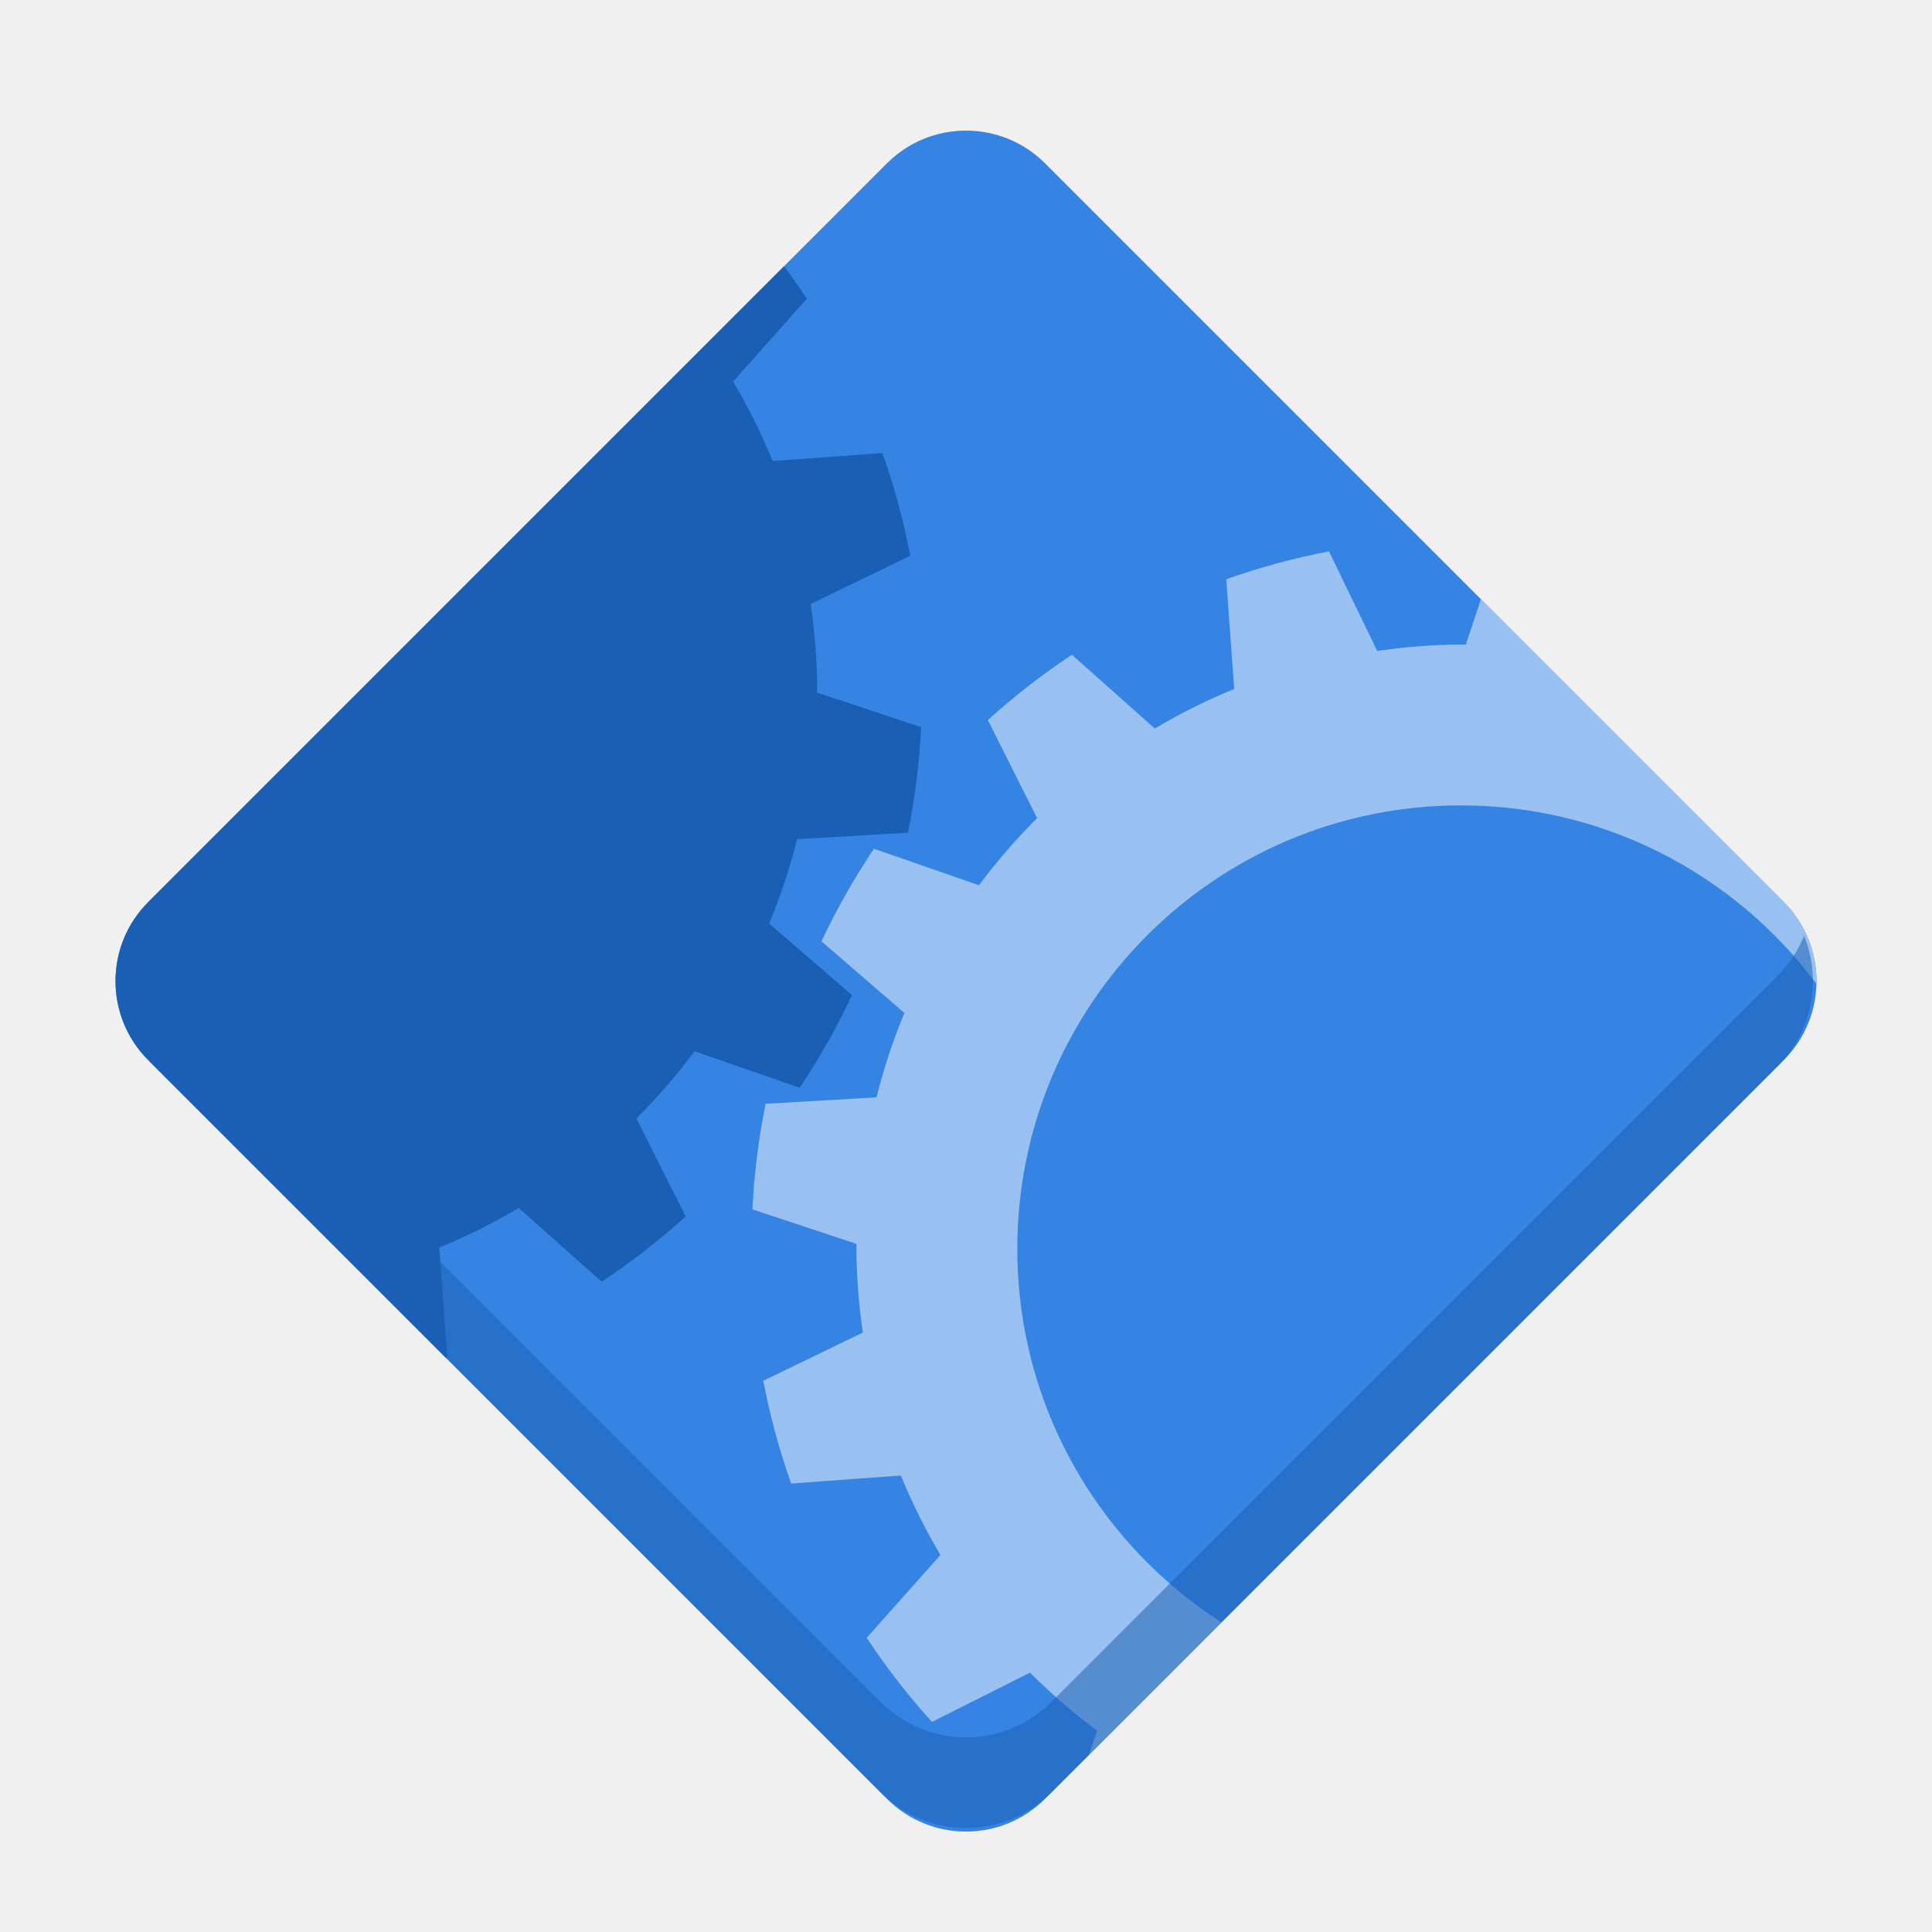
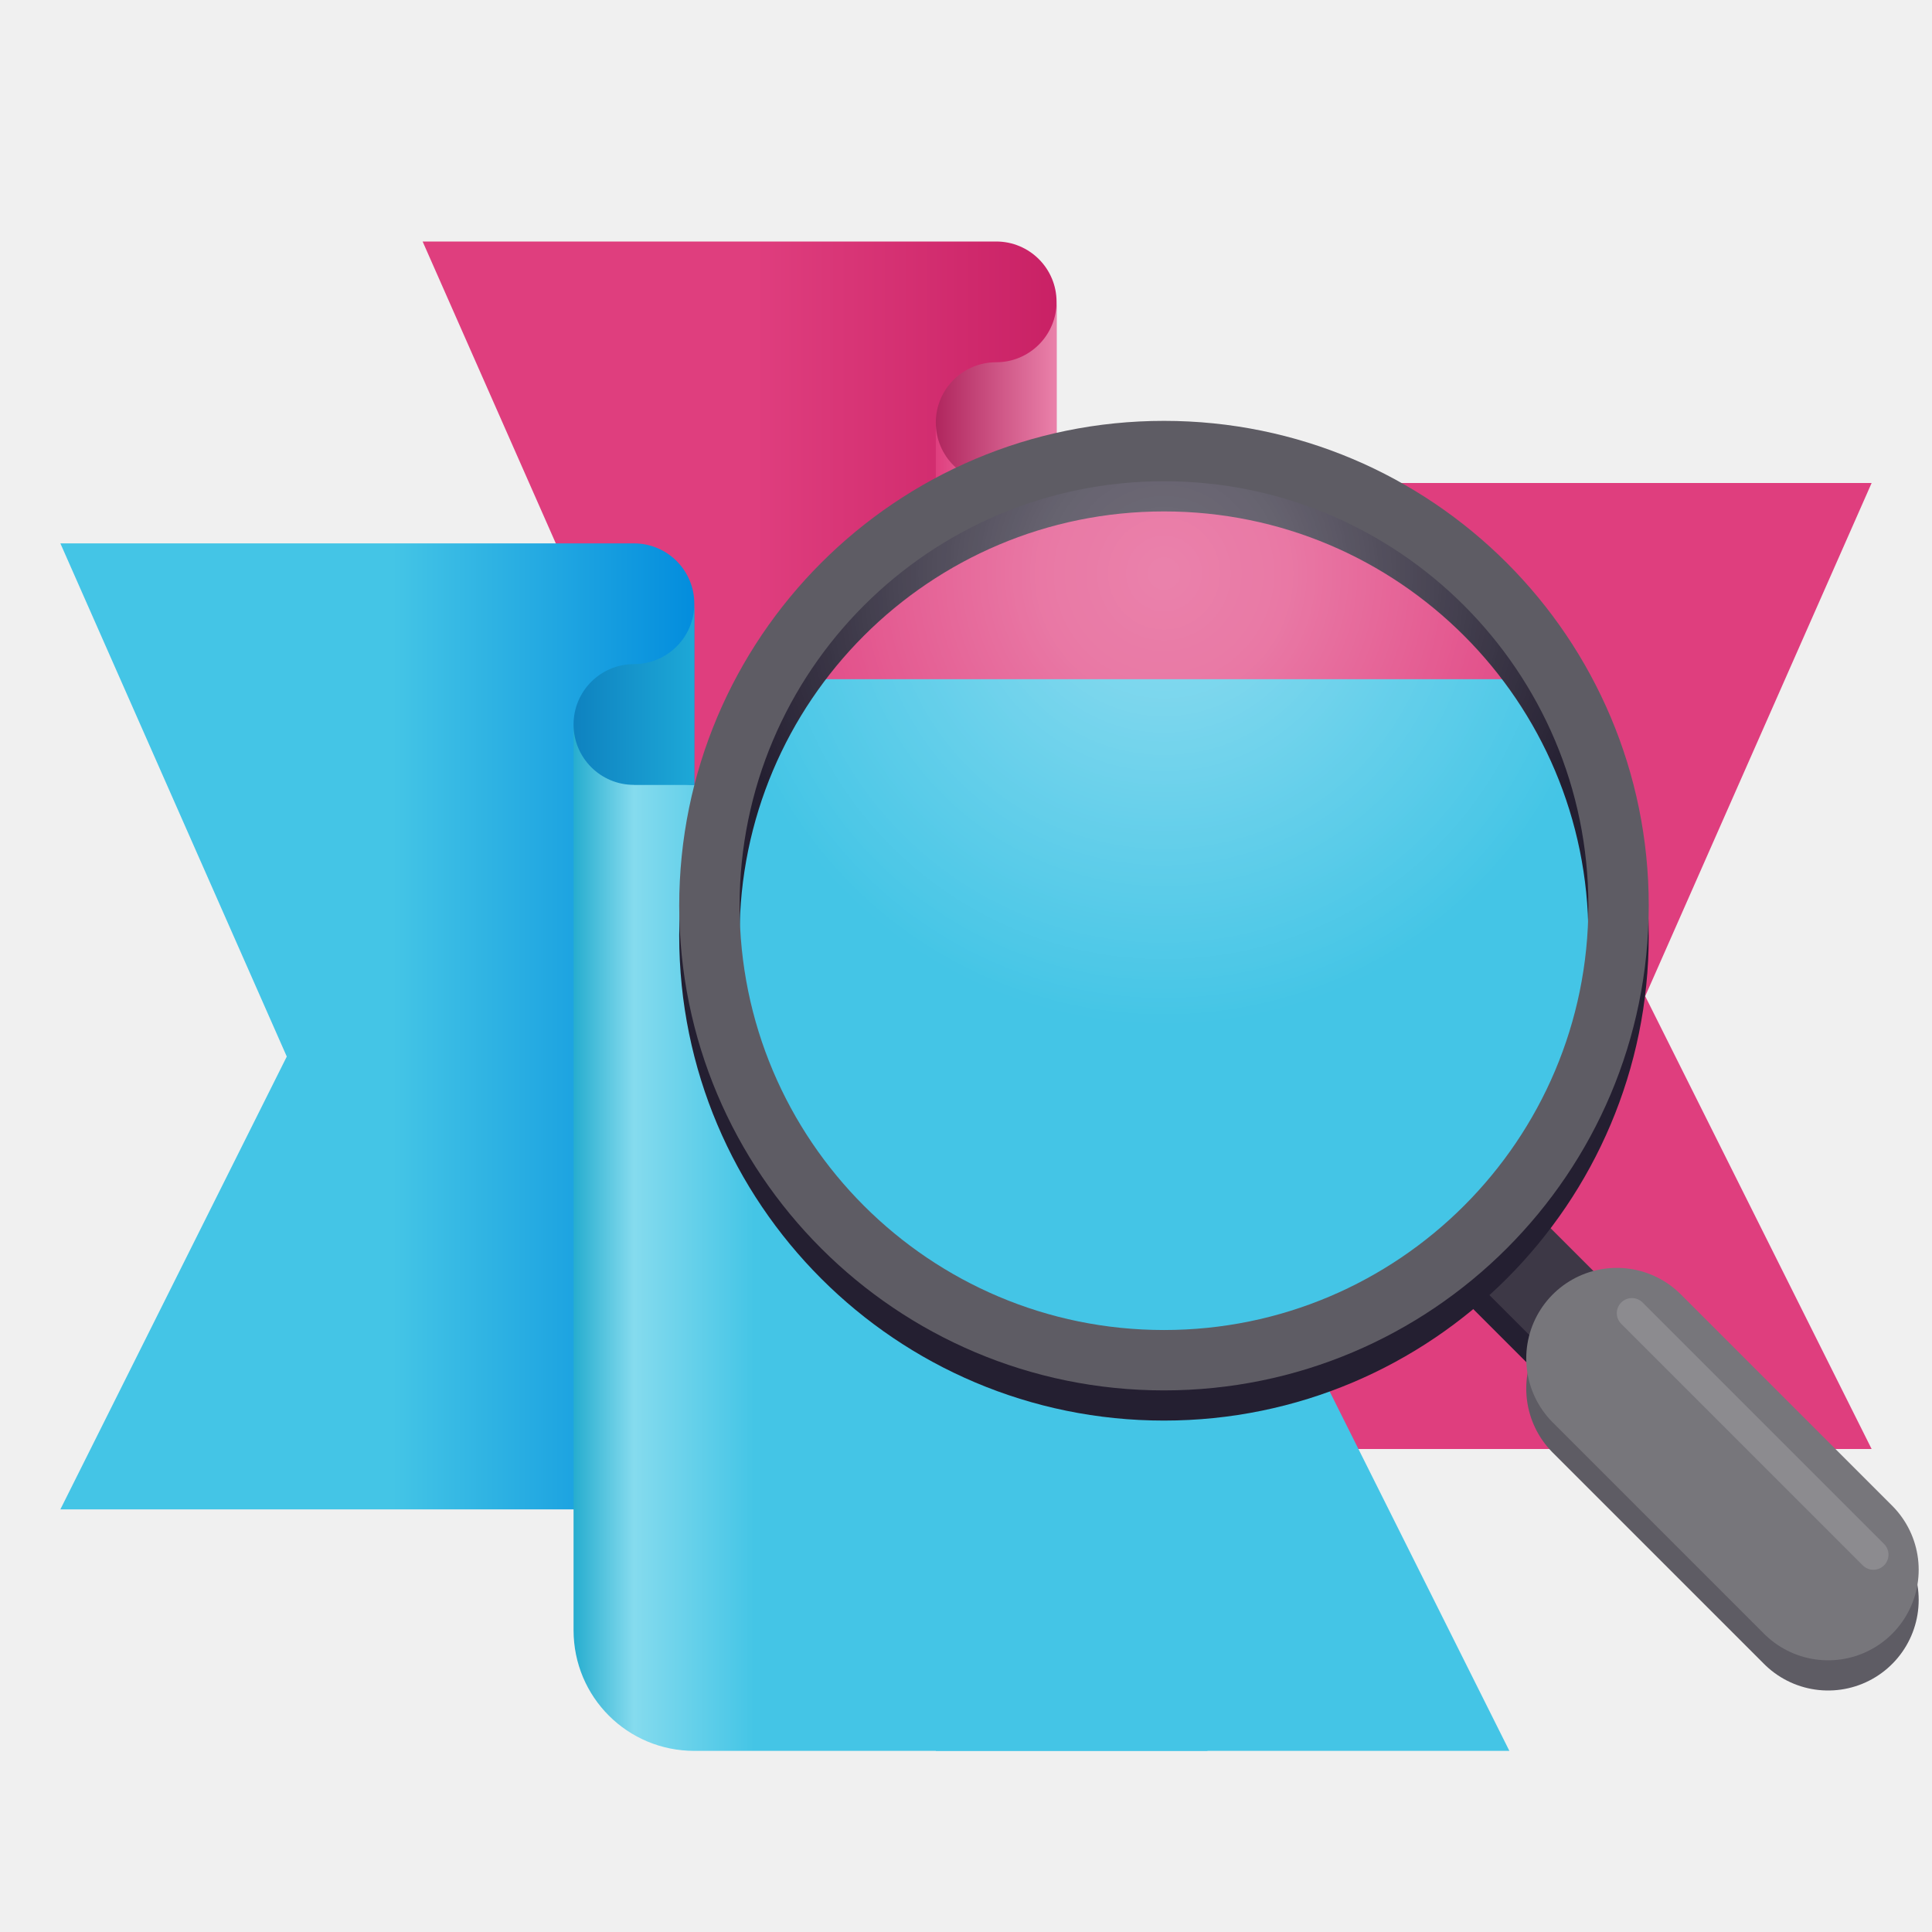
- <svg xmlns="http://www.w3.org/2000/svg" width="33.75mm" height="33.75mm" viewBox="0 0 33.75 33.75" version="1.1" id="svg974">
-   <defs id="defs968">
-     <clipPath clipPathUnits="userSpaceOnUse" id="clipPath18689">
-       <rect clip-path="none" transform="rotate(45)" ry="32" rx="32" y="123.999" x="486.037" height="362.943" width="362.943" id="rect18691" style="display:inline;opacity:1;vector-effect:none;fill:#4a86cf;fill-opacity:1;stroke:none;stroke-width:26.067;stroke-linecap:butt;stroke-linejoin:miter;stroke-miterlimit:4;stroke-dasharray:none;stroke-dashoffset:0;stroke-opacity:1;marker:none;marker-start:none;marker-mid:none;marker-end:none;paint-order:normal;enable-background:new" />
-     </clipPath>
-     <clipPath clipPathUnits="userSpaceOnUse" id="clipPath18689-3">
-       <rect clip-path="none" transform="rotate(45)" ry="32" rx="32" y="123.999" x="486.037" height="362.943" width="362.943" id="rect18691-6" style="display:inline;opacity:1;vector-effect:none;fill:#4a86cf;fill-opacity:1;stroke:none;stroke-width:26.067;stroke-linecap:butt;stroke-linejoin:miter;stroke-miterlimit:4;stroke-dasharray:none;stroke-dashoffset:0;stroke-opacity:1;marker:none;marker-start:none;marker-mid:none;marker-end:none;paint-order:normal;enable-background:new" />
-     </clipPath>
-   </defs>
-   <g id="layer1" transform="translate(-61.81982,-103.944)">
-     <g transform="matrix(0.2636723,0,0,0.2636723,61.81982,-529.397)" style="display:inline;stroke-width:0.25;enable-background:new" id="g1836">
-       <g transform="matrix(0.25,0,0,0.25,0,2295)" id="g18818" style="stroke-width:0.25">
-         <g style="stroke-width:0.27" transform="matrix(0.9260519,0,0,0.9260519,18.93073,50.87633)" id="g18590">
-           <g style="stroke-width:0.27" id="g18681" clip-path="url(#clipPath18689-3)">
-             <rect style="opacity:1;vector-effect:none;fill:#3584e4;fill-opacity:1;stroke:none;stroke-width:8.221;stroke-linecap:butt;stroke-linejoin:miter;stroke-miterlimit:4;stroke-dasharray:none;stroke-dashoffset:0;stroke-opacity:1;marker:none;marker-start:none;marker-mid:none;marker-end:none;paint-order:normal" id="rect18571" width="424" height="424" x="458.337" y="90.642" rx="10.092" ry="10.092" transform="matrix(0.6052817,0.6052817,-0.6052817,0.6052817,33.44063,99.07363)" clip-path="none" />
-             <circle style="opacity:1;vector-effect:none;fill:#f66151;fill-opacity:1;stroke:none;stroke-width:7.037;stroke-linecap:butt;stroke-linejoin:miter;stroke-miterlimit:4;stroke-dasharray:none;stroke-dashoffset:0;stroke-opacity:1;marker:none;marker-start:none;marker-mid:none;marker-end:none;paint-order:normal" id="path18706" cx="0" cy="0" r="0" transform="translate(0,-212)" />
-             <circle style="opacity:1;vector-effect:none;fill:#f66151;fill-opacity:1;stroke:none;stroke-width:7.037;stroke-linecap:butt;stroke-linejoin:miter;stroke-miterlimit:4;stroke-dasharray:none;stroke-dashoffset:0;stroke-opacity:1;marker:none;marker-start:none;marker-mid:none;marker-end:none;paint-order:normal" id="path18708" cx="0" cy="0" r="0" transform="translate(0,-212)" />
-             <path style="display:inline;opacity:1;vector-effect:none;fill:#98c1f1;fill-opacity:1;stroke:none;stroke-width:7.037;stroke-linecap:butt;stroke-linejoin:miter;stroke-miterlimit:4;stroke-dasharray:none;stroke-dashoffset:0;stroke-opacity:1;marker:none;marker-start:none;marker-mid:none;marker-end:none;paint-order:normal;enable-background:new" d="m 408.92,561.918 -9.886,29.829 a 172.971,172.971 0 0 0 -1.427,-0.071 172.971,172.971 0 0 0 -23.929,1.852 l -13.801,-28.501 a 203.293,203.293 0 0 0 -29.401,7.972 l 2.286,31.405 a 172.971,172.971 0 0 0 -22.732,11.319 l -23.718,-21.103 a 203.293,203.293 0 0 0 -24.059,18.674 l 14.099,28.073 a 172.971,172.971 0 0 0 -16.636,19.211 l -30.058,-10.448 a 203.293,203.293 0 0 0 -15.017,26.488 l 23.73,20.507 a 172.971,172.971 0 0 0 -7.985,24.143 l -31.73,1.849 a 203.293,203.293 0 0 0 -3.778,30.217 l 29.829,9.886 a 172.971,172.971 0 0 0 -0.071,1.427 172.971,172.971 0 0 0 1.852,23.929 l -28.501,13.801 a 203.293,203.293 0 0 0 7.972,29.401 l 31.405,-2.286 a 172.971,172.971 0 0 0 11.319,22.732 l -21.103,23.718 a 203.293,203.293 0 0 0 18.674,24.059 l 28.073,-14.099 a 172.971,172.971 0 0 0 19.211,16.636 l -10.448,30.058 a 203.293,203.293 0 0 0 26.488,15.017 l 20.507,-23.73 a 172.971,172.971 0 0 0 24.143,7.985 l 1.849,31.73 a 203.293,203.293 0 0 0 30.217,3.778 l 9.886,-29.829 a 172.971,172.971 0 0 0 1.427,0.071 172.971,172.971 0 0 0 23.929,-1.852 l 13.801,28.501 a 203.293,203.293 0 0 0 29.401,-7.972 l -2.286,-31.405 a 172.971,172.971 0 0 0 22.732,-11.319 l 23.718,21.103 A 203.293,203.293 0 0 0 532.96,916 l -14.099,-28.073 a 172.971,172.971 0 0 0 16.636,-19.211 l 30.058,10.448 a 203.293,203.293 0 0 0 15.017,-26.488 l -23.73,-20.507 a 172.971,172.971 0 0 0 7.985,-24.143 l 31.73,-1.849 a 203.293,203.293 0 0 0 3.778,-30.217 l -29.829,-9.886 a 172.971,172.971 0 0 0 0.071,-1.427 172.971,172.971 0 0 0 -1.852,-23.929 l 28.501,-13.801 a 203.293,203.293 0 0 0 -7.972,-29.401 l -31.405,2.286 a 172.971,172.971 0 0 0 -11.319,-22.732 l 21.103,-23.718 a 203.293,203.293 0 0 0 -18.674,-24.059 l -28.073,14.099 a 172.971,172.971 0 0 0 -19.211,-16.636 l 10.448,-30.058 A 203.293,203.293 0 0 0 485.636,581.681 l -20.507,23.73 a 172.971,172.971 0 0 0 -24.143,-7.985 l -1.849,-31.73 a 203.293,203.293 0 0 0 -30.217,-3.778 z M 397.607,637.722 A 126.926,126.926 0 0 1 524.532,764.647 126.926,126.926 0 0 1 397.607,891.572 126.926,126.926 0 0 1 270.682,764.647 126.926,126.926 0 0 1 397.607,637.722 Z" id="path18717-4" />
-             <path id="path18758" d="m 51.748,401.284 -9.886,29.829 c -0.476,-0.026 -0.951,-0.05 -1.427,-0.071 -8.01,0.062 -16.005,0.681 -23.929,1.852 L 2.706,404.392 c -9.986,1.918 -19.814,4.583 -29.401,7.972 l 2.286,31.405 c -7.844,3.211 -15.442,6.994 -22.732,11.319 l -23.718,-21.103 c -8.475,5.614 -16.518,11.857 -24.059,18.674 l 14.099,28.073 c -6.009,5.987 -11.569,12.408 -16.636,19.211 l -30.058,-10.448 c -5.661,8.442 -10.68,17.296 -15.017,26.488 l 23.73,20.507 c -3.25,7.841 -5.919,15.91 -7.985,24.143 l -31.73,1.849 c -2.013,9.964 -3.276,20.064 -3.778,30.217 l 29.829,9.886 c -0.026,0.476 -0.05,0.951 -0.071,1.427 0.062,8.01 0.681,16.005 1.852,23.929 l -28.501,13.801 c 1.918,9.986 4.583,19.814 7.972,29.401 l 31.405,-2.286 c 3.211,7.844 6.994,15.442 11.319,22.732 l -21.103,23.718 c 5.614,8.475 11.857,16.518 18.674,24.059 l 28.073,-14.099 c 5.987,6.009 12.408,11.569 19.211,16.636 l -10.448,30.058 c 8.442,5.661 17.296,10.68 26.488,15.017 l 20.507,-23.73 c 7.841,3.25 15.91,5.919 24.143,7.985 l 1.849,31.73 c 9.964,2.013 20.064,3.276 30.217,3.778 l 9.886,-29.829 c 0.476,0.026 0.951,0.05 1.427,0.071 8.01,-0.062 16.005,-0.681 23.929,-1.852 l 13.801,28.501 c 9.986,-1.918 19.814,-4.583 29.401,-7.972 l -2.286,-31.405 c 7.844,-3.211 15.442,-6.994 22.732,-11.319 l 23.718,21.103 c 8.475,-5.614 16.518,-11.857 24.059,-18.674 l -14.099,-28.073 c 6.009,-5.987 11.569,-12.408 16.636,-19.211 l 30.058,10.448 c 5.661,-8.442 10.68,-17.296 15.017,-26.488 l -23.73,-20.507 c 3.25,-7.841 5.919,-15.91 7.985,-24.143 l 31.73,-1.849 c 2.013,-9.964 3.276,-20.064 3.778,-30.217 l -29.829,-9.886 c 0.026,-0.476 0.05,-0.951 0.071,-1.427 -0.062,-8.01 -0.681,-16.005 -1.852,-23.929 l 28.501,-13.801 c -1.918,-9.986 -4.583,-19.814 -7.972,-29.401 l -31.405,2.286 c -3.211,-7.844 -6.994,-15.442 -11.319,-22.732 l 21.103,-23.718 c -5.614,-8.475 -11.857,-16.518 -18.674,-24.059 l -28.073,14.099 c -5.987,-6.009 -12.408,-11.569 -19.211,-16.636 l 10.448,-30.058 c -8.442,-5.661 -17.296,-10.68 -26.488,-15.017 l -20.507,23.73 c -7.841,-3.25 -15.91,-5.919 -24.143,-7.985 l -1.849,-31.73 c -9.964,-2.013 -20.064,-3.276 -30.217,-3.778 z" style="display:inline;opacity:1;vector-effect:none;fill:#1a5fb4;fill-opacity:1;stroke:none;stroke-width:7.037;stroke-linecap:butt;stroke-linejoin:miter;stroke-miterlimit:4;stroke-dasharray:none;stroke-dashoffset:0;stroke-opacity:1;marker:none;marker-start:none;marker-mid:none;marker-end:none;paint-order:normal;enable-background:new" />
-           </g>
-         </g>
-         <path style="display:inline;opacity:0.534;vector-effect:none;fill:#1a5fb4;fill-opacity:1;stroke:none;stroke-width:1.629;stroke-linecap:butt;stroke-linejoin:miter;stroke-miterlimit:4;stroke-dasharray:none;stroke-dashoffset:0;stroke-opacity:1;marker:none;marker-start:none;marker-mid:none;marker-end:none;paint-order:normal;enable-background:new" clip-path="none" d="m 8.477,2676 c -1.171,2.887 -0.583,6.308 1.766,8.656 l 48.102,48.102 c 3.134,3.134 8.179,3.134 11.312,0 l 48.102,-48.102 c 2.348,-2.348 2.937,-5.77 1.766,-8.656 -0.392,0.966 -0.98,1.871 -1.766,2.656 l -48.102,48.102 c -3.134,3.134 -8.179,3.134 -11.312,0 L 10.242,2678.656 C 9.457,2677.871 8.868,2676.965 8.477,2676 Z" transform="matrix(4,0,0,4,0,-10028)" id="rect18571-6" />
-       </g>
-       <rect y="2402" x="-1.5000001e-06" height="128" width="128" id="rect9125-7-2" style="display:inline;opacity:1;vector-effect:none;fill:none;fill-opacity:1;stroke:none;stroke-width:1.25;stroke-linecap:butt;stroke-linejoin:miter;stroke-miterlimit:4;stroke-dasharray:none;stroke-dashoffset:0;stroke-opacity:1;marker:none;marker-start:none;marker-mid:none;marker-end:none;paint-order:normal;enable-background:new" />
+ <svg xmlns="http://www.w3.org/2000/svg" height="128px" viewBox="0 0 128 128" width="128px">
+   <filter id="a" height="100%" width="100%" x="0%" y="0%">
+     <feColorMatrix color-interpolation-filters="sRGB" values="0 0 0 0 1 0 0 0 0 1 0 0 0 0 1 0 0 0 1 0" />
+   </filter>
+   <linearGradient id="b" gradientTransform="matrix(1 -0 -0 -1 24 308)" gradientUnits="userSpaceOnUse" x1="46" x2="26" y1="276" y2="276">
+     <stop offset="0" stop-color="#c92165" />
+     <stop offset="1" stop-color="#df3e7e" />
+   </linearGradient>
+   <linearGradient id="c" gradientUnits="userSpaceOnUse" x1="62" x2="74" y1="62" y2="62">
+     <stop offset="0" stop-color="#df3e7e" />
+     <stop offset="0.333" stop-color="#e878a5" />
+     <stop offset="1" stop-color="#df3e7e" />
+   </linearGradient>
+   <linearGradient id="d" gradientUnits="userSpaceOnUse" x1="62" x2="70" y1="26.001" y2="26.001">
+     <stop offset="0" stop-color="#b0265e" />
+     <stop offset="1" stop-color="#ea81aa" />
+   </linearGradient>
+   <linearGradient id="e" gradientTransform="matrix(1 -0 -0 -1 0 328)" gradientUnits="userSpaceOnUse" x1="46" x2="26" y1="276" y2="276">
+     <stop offset="0" stop-color="#038ddd" />
+     <stop offset="1" stop-color="#44c5e6" />
+   </linearGradient>
+   <linearGradient id="f" gradientUnits="userSpaceOnUse" x1="38" x2="50" y1="82" y2="82">
+     <stop offset="0" stop-color="#26adcf" />
+     <stop offset="0.333" stop-color="#85dbee" />
+     <stop offset="1" stop-color="#44c5e6" />
+   </linearGradient>
+   <linearGradient id="g" gradientUnits="userSpaceOnUse" x1="38" x2="46" y1="46.001" y2="46.001">
+     <stop offset="0" stop-color="#0e82c0" />
+     <stop offset="1" stop-color="#1da8d7" />
+   </linearGradient>
+   <clipPath id="h">
+     <path d="m 47 30 h 61 v 60 h -61 z m 0 0" />
+   </clipPath>
+   <clipPath id="i">
+     <path d="m 107.055 60.062 c 0 16.535 -13.402 29.938 -29.938 29.938 c -16.535 0 -29.938 -13.402 -29.938 -29.938 s 13.402 -29.938 29.938 -29.938 c 16.535 0 29.938 13.402 29.938 29.938 z m 0 0" />
+   </clipPath>
+   <clipPath id="j">
+     <path d="m 47 30 h 61 v 15 h -61 z m 0 0" />
+   </clipPath>
+   <clipPath id="k">
+     <path d="m 107.055 60.062 c 0 16.535 -13.402 29.938 -29.938 29.938 c -16.535 0 -29.938 -13.402 -29.938 -29.938 s 13.402 -29.938 29.938 -29.938 c 16.535 0 29.938 13.402 29.938 29.938 z m 0 0" />
+   </clipPath>
+   <clipPath id="l">
+     <path d="m 47 30 h 61 v 60 h -61 z m 0 0" />
+   </clipPath>
+   <clipPath id="m">
+     <path d="m 107.055 60.062 c 0 16.535 -13.402 29.938 -29.938 29.938 c -16.535 0 -29.938 -13.402 -29.938 -29.938 s 13.402 -29.938 29.938 -29.938 c 16.535 0 29.938 13.402 29.938 29.938 z m 0 0" />
+   </clipPath>
+   <mask id="n">
+     <g filter="url(#a)">
+       <rect fill-opacity="0.769" height="153.6" width="153.6" x="-12.8" y="-12.8" />
+     </g>
+   </mask>
+   <linearGradient id="o" gradientTransform="matrix(0 1.714284 1.714284 0 -356.025 -2.060453)" gradientUnits="userSpaceOnUse" x1="24" x2="38" y1="238" y2="238">
+     <stop offset="0" stop-color="#ffffff" />
+     <stop offset="1" stop-color="#ffffff" stop-opacity="0" />
+   </linearGradient>
+   <clipPath id="p">
+     <rect height="152" width="192" />
+   </clipPath>
+   <mask id="q">
+     <g filter="url(#a)">
+       <rect fill-opacity="0.154" height="153.6" width="153.6" x="-12.8" y="-12.8" />
+     </g>
+   </mask>
+   <clipPath id="r">
+     <rect height="152" width="192" />
+   </clipPath>
+   <mask id="s">
+     <g filter="url(#a)">
+       <rect fill-opacity="0.154" height="153.6" width="153.6" x="-12.8" y="-12.8" />
+     </g>
+   </mask>
+   <clipPath id="t">
+     <rect height="152" width="192" />
+   </clipPath>
+   <mask id="u">
+     <g filter="url(#a)">
+       <rect fill-opacity="0.35" height="153.6" width="153.6" x="-12.8" y="-12.8" />
+     </g>
+   </mask>
+   <radialGradient id="v" cx="85.118" cy="54" gradientUnits="userSpaceOnUse" r="29.938">
+     <stop offset="0" stop-color="#ffffff" />
+     <stop offset="0.271" stop-color="#ffffff" stop-opacity="0.867" />
+     <stop offset="1" stop-color="#ffffff" stop-opacity="0" />
+   </radialGradient>
+   <clipPath id="w">
+     <rect height="152" width="192" />
+   </clipPath>
+   <path d="m 28 80 h 38 c 2.211 0 4 -1.789 4 -4 v -56 c 0 -2.211 -1.789 -4 -4 -4 h -38 l 15 34 z m 0 0" fill="url(#b)" fill-rule="evenodd" />
+   <path d="m 104 96 v -64 h -34 c -2.641 0 -6 -2 -8 -4 v 60 c 0 4.434 3.566 8 8 8 z m 0 0" fill="url(#c)" />
+   <path d="m 124 96 h -38 v -52 c 0 -8 8 -12 8 -12 h 30 l -15 34 z m 0 0" fill="#df3e7e" fill-rule="evenodd" />
+   <path d="m 70 20 c 0 2.211 -1.789 4 -4 4 s -4 1.789 -4 4 s 1.789 4 4 4 v 0.004 h 4 z m 0 0" fill="url(#d)" />
+   <path d="m 4 100 h 38 c 2.211 0 4 -1.789 4 -4 v -56 c 0 -2.211 -1.789 -4 -4 -4 h -38 l 15 34 z m 0 0" fill="url(#e)" fill-rule="evenodd" />
+   <path d="m 80 116 v -64 h -34 c -2.641 0 -6 -2 -8 -4 v 60 c 0 4.434 3.566 8 8 8 z m 0 0" fill="url(#f)" />
+   <path d="m 100 116 h -38 v -56 c 0 -8 8 -8 8 -8 h 30 l -15 34 z m 0 0" fill="#44c5e6" fill-rule="evenodd" />
+   <path d="m 46 40 c 0 2.211 -1.789 4 -4 4 s -4 1.789 -4 4 s 1.789 4 4 4 v 0.004 h 4 z m 0 0" fill="url(#g)" />
+   <g clip-path="url(#h)">
+     <g clip-path="url(#i)">
+       <path d="m 11.52 9.883 h 101.598 c 1.105 0 2 0.895 2 2 v 77.598 c 0 1.105 -0.895 2 -2 2 h -101.598 c -1.105 0 -2 -0.895 -2 -2 v -77.598 c 0 -1.105 0.895 -2 2 -2 z m 0 0" fill="#44c5e6" />
    </g>
  </g>
+   <g clip-path="url(#j)">
+     <g clip-path="url(#k)">
+       <path d="m 120.602 0.918 h -85.203 c -1.324 0 -2.398 1.074 -2.398 2.398 v 39.285 c 0 1.324 1.074 2.398 2.398 2.398 h 85.203 c 1.324 0 2.398 -1.074 2.398 -2.398 v -39.285 c 0 -1.324 -1.074 -2.398 -2.398 -2.398 z m 0 0" fill="#df3e7e" />
+     </g>
+   </g>
+   <g clip-path="url(#l)">
+     <g clip-path="url(#m)">
+       <g mask="url(#n)">
+         <g clip-path="url(#p)" transform="matrix(1 0 0 1 -8 -16)">
+           <path d="m 45.117 63.082 c 6.629 0 12 -5.371 12 -12 c 0 -6.629 -5.371 -12 -12 -12 c -6.629 0 -12 5.371 -12 12 c 0 6.629 5.371 12 12 12 z m 0 0" fill="url(#o)" />
+         </g>
+       </g>
+     </g>
+   </g>
+   <g mask="url(#q)">
+     <g clip-path="url(#r)" transform="matrix(1 0 0 1 -8 -16)">
+       <path d="m 11.891 268.551 l 15.457 -15.457" fill="none" stroke="#ffffff" stroke-linecap="round" stroke-width="1.638" transform="matrix(-1 0 0 1 143.1176 -150)" />
+     </g>
+   </g>
+   <g fill="none">
+     <path d="m 36 250 l -8 8" stroke="#241f31" stroke-width="6" transform="matrix(-1 0 0 1 135.1176 -166)" />
+     <path d="m 36 248 l -8 8" stroke="#3d3846" stroke-width="6" transform="matrix(-1 0 0 1 135.1176 -166)" />
+     <path d="m 28 258 l -14 14" stroke="#5e5c64" stroke-linecap="round" stroke-width="12" transform="matrix(-1 0 0 1 135.1176 -166)" />
+     <path d="m 28 256 l -14 14" stroke="#77767b" stroke-linecap="round" stroke-width="12" transform="matrix(-1 0 0 1 135.1176 -166)" />
+     <path d="m -54.882 275.118 c 0 16.633 -13.484 30.117 -30.117 30.117 c -16.633 0 -30.117 -13.484 -30.117 -30.117 c 0 -16.633 13.484 -30.117 30.117 -30.117 c 16.633 0 30.117 13.484 30.117 30.117 z m 0 0" stroke="#241f31" stroke-linejoin="round" stroke-width="4" transform="matrix(-1 0 0 1 -7.882353 -213.1177)" />
+   </g>
+   <g mask="url(#s)">
+     <g clip-path="url(#t)" transform="matrix(1 0 0 1 -8 -16)">
+       <path d="m -132 316.118 l 16 -16" fill="none" stroke="#ffffff" stroke-linecap="round" stroke-width="2" transform="matrix(-1 0 0 1 0.117647 -197.1177)" />
+     </g>
+   </g>
+   <g mask="url(#u)">
+     <g clip-path="url(#w)" transform="matrix(1 0 0 1 -8 -16)">
+       <path d="m 115.055 76.062 c 0 16.535 -13.402 29.938 -29.938 29.938 c -16.535 0 -29.938 -13.402 -29.938 -29.938 s 13.402 -29.938 29.938 -29.938 c 16.535 0 29.938 13.402 29.938 29.938 z m 0 0" fill="url(#v)" />
+     </g>
+   </g>
+   <path d="m -54.882 273.118 c 0 16.633 -13.484 30.117 -30.117 30.117 c -16.633 0 -30.117 -13.484 -30.117 -30.117 c 0 -16.633 13.484 -30.117 30.117 -30.117 c 16.633 0 30.117 13.484 30.117 30.117 z m 0 0" fill="none" stroke="#5e5c64" stroke-linejoin="round" stroke-width="4" transform="matrix(-1 0 0 1 -7.882353 -213.1177)" />
</svg>
